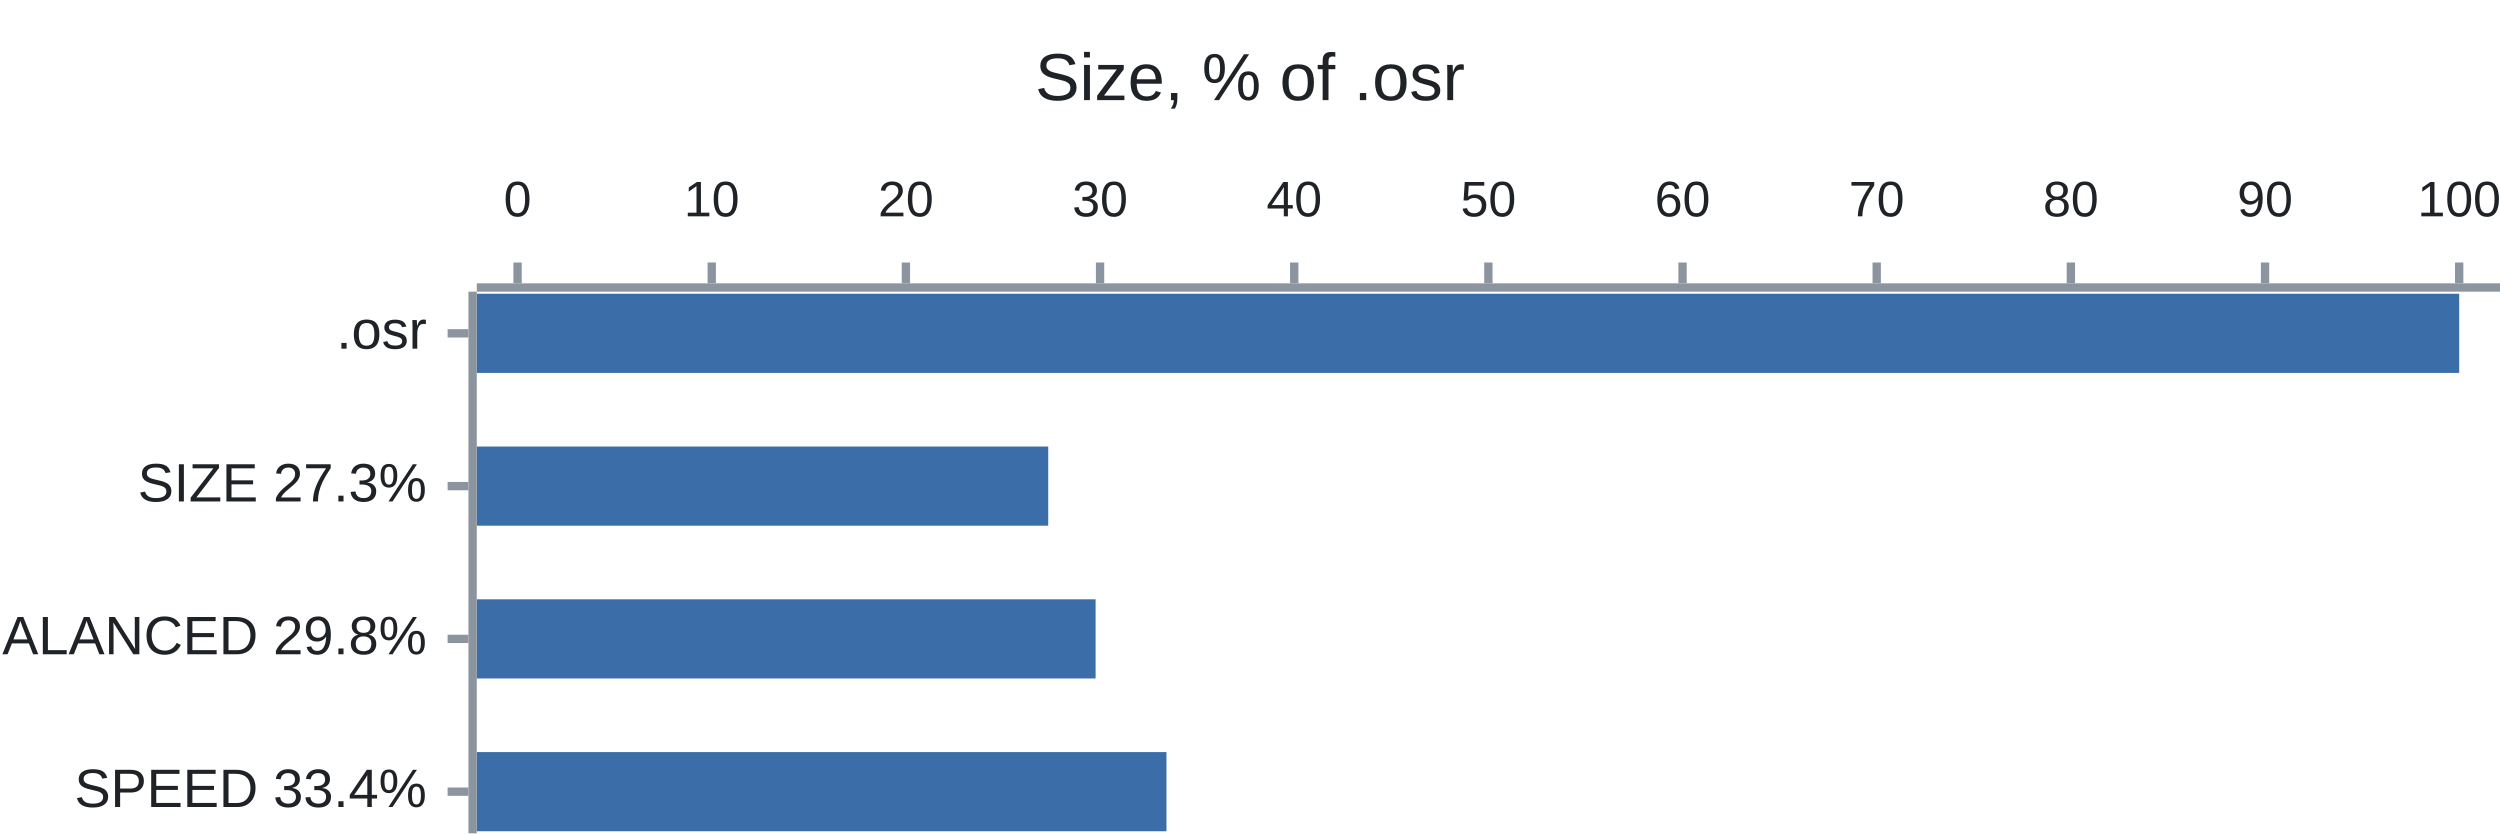
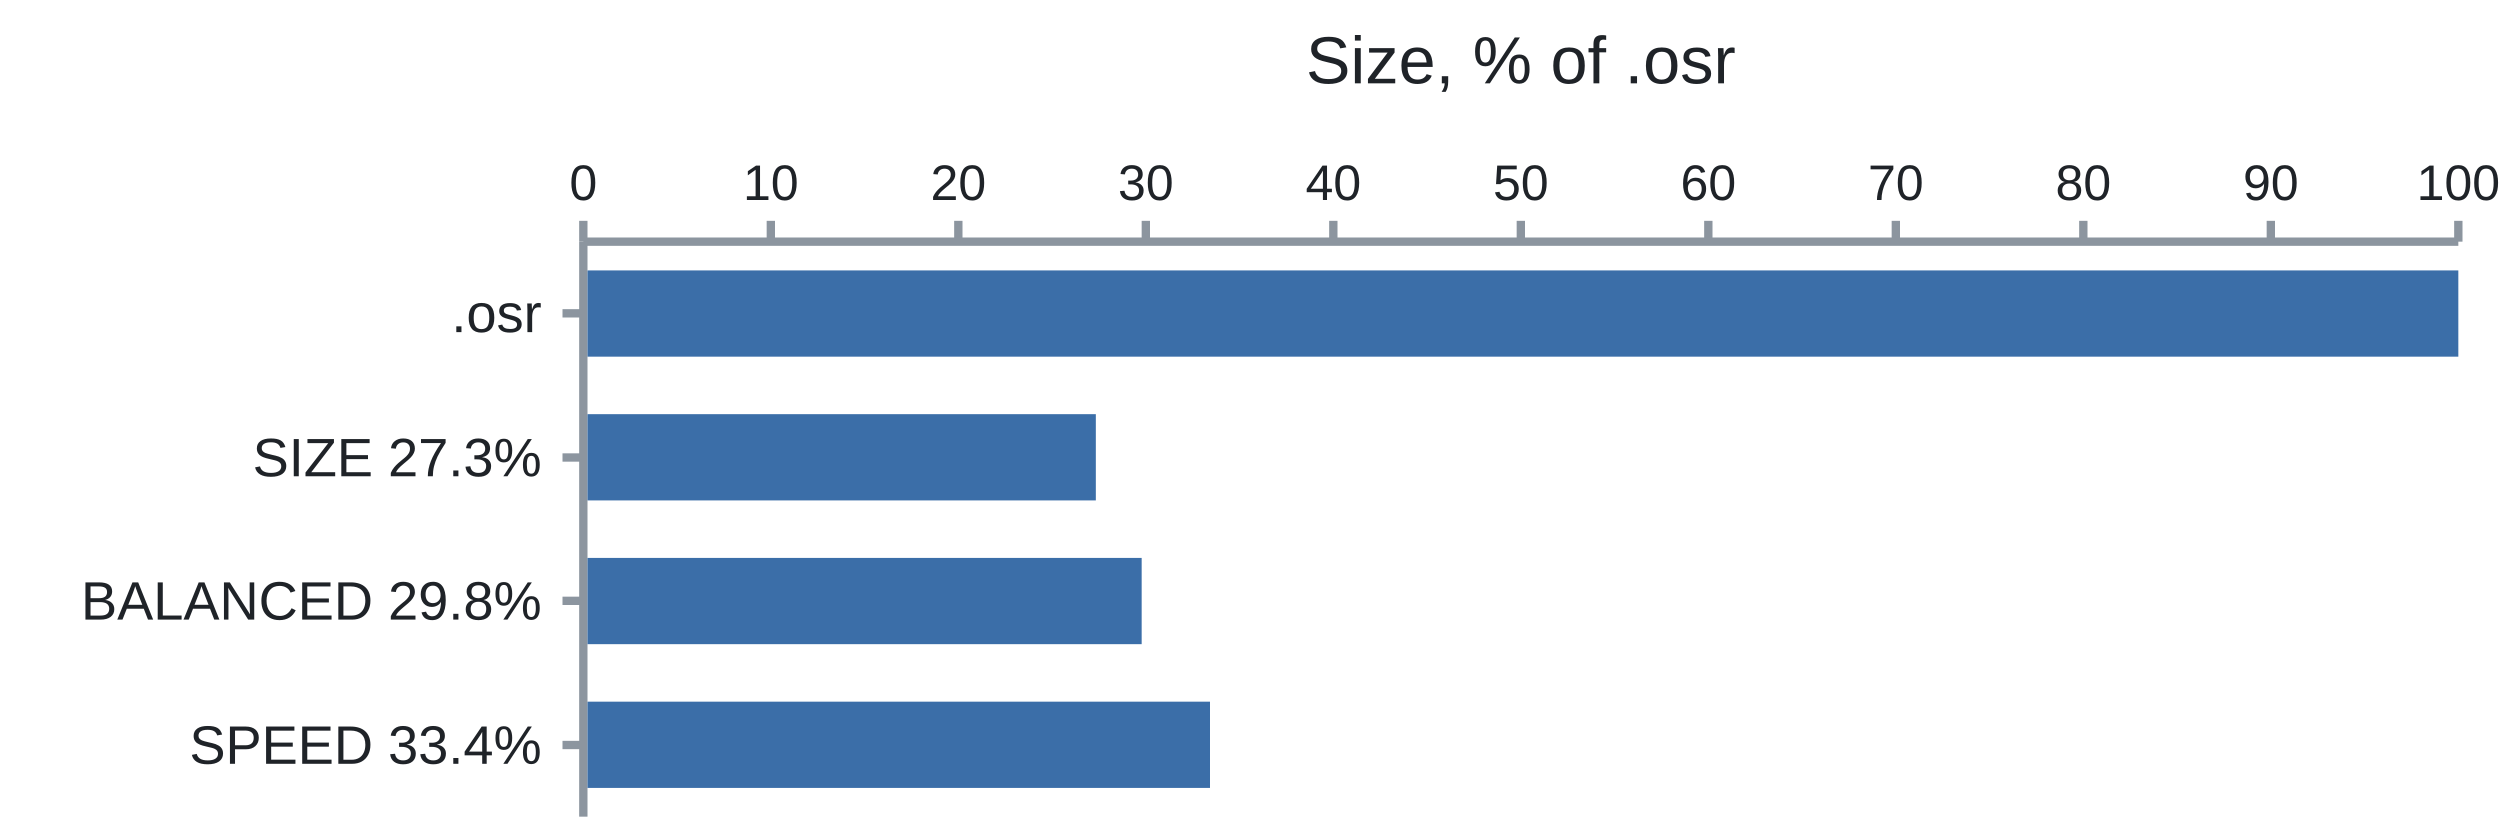
- <svg xmlns="http://www.w3.org/2000/svg" aria-roledescription="xychart" role="graphics-document document" viewBox="0 0 600 200" width="600" height="200" id="c3">
-   <style>#c3{font-family:"trebuchet ms",verdana,arial,sans-serif;font-size:16px;fill:#333;}#c3 .error-icon{fill:#552222;}#c3 .error-text{fill:#552222;stroke:#552222;}#c3 .edge-thickness-normal{stroke-width:1px;}#c3 .edge-thickness-thick{stroke-width:3.5px;}#c3 .edge-pattern-solid{stroke-dasharray:0;}#c3 .edge-thickness-invisible{stroke-width:0;fill:none;}#c3 .edge-pattern-dashed{stroke-dasharray:3;}#c3 .edge-pattern-dotted{stroke-dasharray:2;}#c3 .marker{fill:#333333;stroke:#333333;}#c3 .marker.cross{stroke:#333333;}#c3 svg{font-family:"trebuchet ms",verdana,arial,sans-serif;font-size:16px;}#c3 p{margin:0;}#c3 :root{--mermaid-font-family:"trebuchet ms",verdana,arial,sans-serif;}</style>
-   <g />
-   <g class="main">
-     <rect fill="transparent" class="background" height="200" width="600" />
-     <g class="chart-title">
-       <text transform="translate(300, 19.5) rotate(0)" text-anchor="middle" dominant-baseline="middle" font-size="16" fill="#1f2328" y="0" x="0">Size, % of .osr</text>
-     </g>
-     <g class="plot">
-       <g class="bar-plot-0">
-         <rect stroke-width="0" stroke="#3b6ea8" fill="#3b6ea8" height="19" width="475.781" y="70.5" x="114.426" />
-         <rect stroke-width="0" stroke="#3b6ea8" fill="#3b6ea8" height="19" width="137.148" y="107.167" x="114.426" />
-         <rect stroke-width="0" stroke="#3b6ea8" fill="#3b6ea8" height="19" width="148.518" y="143.833" x="114.426" />
-         <rect stroke-width="0" stroke="#3b6ea8" fill="#3b6ea8" height="19" width="165.526" y="180.5" x="114.426" />
-       </g>
-     </g>
-     <g class="left-axis">
-       <g class="axisl-line">
-         <path stroke-width="2" stroke="#8c959f" fill="none" d="M 113.426,70 L 113.426,200" />
-       </g>
-       <g class="label">
-         <text transform="translate(102.4258, 80) rotate(0)" text-anchor="end" dominant-baseline="middle" font-size="13" fill="#1f2328" y="0" x="0">.osr</text>
-         <text transform="translate(102.4258, 116.6667) rotate(0)" text-anchor="end" dominant-baseline="middle" font-size="13" fill="#1f2328" y="0" x="0">SIZE 27.3%</text>
-         <text transform="translate(102.4258, 153.3333) rotate(0)" text-anchor="end" dominant-baseline="middle" font-size="13" fill="#1f2328" y="0" x="0">BALANCED 29.8%</text>
-         <text transform="translate(102.4258, 190) rotate(0)" text-anchor="end" dominant-baseline="middle" font-size="13" fill="#1f2328" y="0" x="0">SPEED 33.4%</text>
-       </g>
-       <g class="ticks">
-         <path stroke-width="2" stroke="#8c959f" fill="none" d="M 112.426,80 L 107.426,80" />
-         <path stroke-width="2" stroke="#8c959f" fill="none" d="M 112.426,116.667 L 107.426,116.667" />
-         <path stroke-width="2" stroke="#8c959f" fill="none" d="M 112.426,153.333 L 107.426,153.333" />
-         <path stroke-width="2" stroke="#8c959f" fill="none" d="M 112.426,190 L 107.426,190" />
-       </g>
-     </g>
-     <g class="top-axis">
-       <g class="axis-line">
-         <path stroke-width="2" stroke="#8c959f" fill="none" d="M 114.426,69 L 600,69" />
-       </g>
-       <g class="label">
-         <text transform="translate(124.2188, 44) rotate(0)" text-anchor="middle" dominant-baseline="text-before-edge" font-size="12" fill="#1f2328" y="0" x="0">0</text>
-         <text transform="translate(170.8176, 44) rotate(0)" text-anchor="middle" dominant-baseline="text-before-edge" font-size="12" fill="#1f2328" y="0" x="0">10</text>
-         <text transform="translate(217.4164, 44) rotate(0)" text-anchor="middle" dominant-baseline="text-before-edge" font-size="12" fill="#1f2328" y="0" x="0">20</text>
-         <text transform="translate(264.0152, 44) rotate(0)" text-anchor="middle" dominant-baseline="text-before-edge" font-size="12" fill="#1f2328" y="0" x="0">30</text>
-         <text transform="translate(310.6141, 44) rotate(0)" text-anchor="middle" dominant-baseline="text-before-edge" font-size="12" fill="#1f2328" y="0" x="0">40</text>
-         <text transform="translate(357.2129, 44) rotate(0)" text-anchor="middle" dominant-baseline="text-before-edge" font-size="12" fill="#1f2328" y="0" x="0">50</text>
-         <text transform="translate(403.8117, 44) rotate(0)" text-anchor="middle" dominant-baseline="text-before-edge" font-size="12" fill="#1f2328" y="0" x="0">60</text>
-         <text transform="translate(450.4105, 44) rotate(0)" text-anchor="middle" dominant-baseline="text-before-edge" font-size="12" fill="#1f2328" y="0" x="0">70</text>
-         <text transform="translate(497.0094, 44) rotate(0)" text-anchor="middle" dominant-baseline="text-before-edge" font-size="12" fill="#1f2328" y="0" x="0">80</text>
-         <text transform="translate(543.6082, 44) rotate(0)" text-anchor="middle" dominant-baseline="text-before-edge" font-size="12" fill="#1f2328" y="0" x="0">90</text>
-         <text transform="translate(590.207, 44) rotate(0)" text-anchor="middle" dominant-baseline="text-before-edge" font-size="12" fill="#1f2328" y="0" x="0">100</text>
-       </g>
-       <g class="ticks">
-         <path stroke-width="2" stroke="#8c959f" fill="none" d="M 124.219,68 L 124.219,63" />
-         <path stroke-width="2" stroke="#8c959f" fill="none" d="M 170.818,68 L 170.818,63" />
-         <path stroke-width="2" stroke="#8c959f" fill="none" d="M 217.416,68 L 217.416,63" />
-         <path stroke-width="2" stroke="#8c959f" fill="none" d="M 264.015,68 L 264.015,63" />
-         <path stroke-width="2" stroke="#8c959f" fill="none" d="M 310.614,68 L 310.614,63" />
-         <path stroke-width="2" stroke="#8c959f" fill="none" d="M 357.213,68 L 357.213,63" />
-         <path stroke-width="2" stroke="#8c959f" fill="none" d="M 403.812,68 L 403.812,63" />
-         <path stroke-width="2" stroke="#8c959f" fill="none" d="M 450.411,68 L 450.411,63" />
-         <path stroke-width="2" stroke="#8c959f" fill="none" d="M 497.009,68 L 497.009,63" />
-         <path stroke-width="2" stroke="#8c959f" fill="none" d="M 543.608,68 L 543.608,63" />
-         <path stroke-width="2" stroke="#8c959f" fill="none" d="M 590.207,68 L 590.207,63" />
-       </g>
-     </g>
-   </g>
-   <g class="mermaid-tmp-group" />
+ <svg xmlns="http://www.w3.org/2000/svg" width="600" height="200" viewBox="0 0 600 200" font-family="&quot;trebuchet ms&quot;, verdana, arial, sans-serif">
+   <text x="365.0" y="20" font-size="16" fill="#1f2328" text-anchor="middle">Size, % of .osr</text>
+   <path d="M140 58H590M140 58V196" stroke="#8c959f" stroke-width="2" fill="none" />
+   <path d="M140.0 58v-5" stroke="#8c959f" stroke-width="2" />
+   <text x="140.0" y="48" font-size="12" fill="#1f2328" text-anchor="middle">0</text>
+   <path d="M185.0 58v-5" stroke="#8c959f" stroke-width="2" />
+   <text x="185.0" y="48" font-size="12" fill="#1f2328" text-anchor="middle">10</text>
+   <path d="M230.0 58v-5" stroke="#8c959f" stroke-width="2" />
+   <text x="230.0" y="48" font-size="12" fill="#1f2328" text-anchor="middle">20</text>
+   <path d="M275.0 58v-5" stroke="#8c959f" stroke-width="2" />
+   <text x="275.0" y="48" font-size="12" fill="#1f2328" text-anchor="middle">30</text>
+   <path d="M320.0 58v-5" stroke="#8c959f" stroke-width="2" />
+   <text x="320.0" y="48" font-size="12" fill="#1f2328" text-anchor="middle">40</text>
+   <path d="M365.0 58v-5" stroke="#8c959f" stroke-width="2" />
+   <text x="365.0" y="48" font-size="12" fill="#1f2328" text-anchor="middle">50</text>
+   <path d="M410.0 58v-5" stroke="#8c959f" stroke-width="2" />
+   <text x="410.0" y="48" font-size="12" fill="#1f2328" text-anchor="middle">60</text>
+   <path d="M455.0 58v-5" stroke="#8c959f" stroke-width="2" />
+   <text x="455.0" y="48" font-size="12" fill="#1f2328" text-anchor="middle">70</text>
+   <path d="M500.0 58v-5" stroke="#8c959f" stroke-width="2" />
+   <text x="500.0" y="48" font-size="12" fill="#1f2328" text-anchor="middle">80</text>
+   <path d="M545.0 58v-5" stroke="#8c959f" stroke-width="2" />
+   <text x="545.0" y="48" font-size="12" fill="#1f2328" text-anchor="middle">90</text>
+   <path d="M590.0 58v-5" stroke="#8c959f" stroke-width="2" />
+   <text x="590.0" y="48" font-size="12" fill="#1f2328" text-anchor="middle">100</text>
+   <path d="M140 75.2h-5" stroke="#8c959f" stroke-width="2" />
+   <text x="130" y="75.2" font-size="13" fill="#1f2328" text-anchor="end" dominant-baseline="central">.osr</text>
+   <rect x="141" y="64.9" width="449.0" height="20.7" fill="#3b6ea8" />
+   <path d="M140 109.8h-5" stroke="#8c959f" stroke-width="2" />
+   <text x="130" y="109.8" font-size="13" fill="#1f2328" text-anchor="end" dominant-baseline="central">SIZE 27.3%</text>
+   <rect x="141" y="99.4" width="122.0" height="20.7" fill="#3b6ea8" />
+   <path d="M140 144.2h-5" stroke="#8c959f" stroke-width="2" />
+   <text x="130" y="144.2" font-size="13" fill="#1f2328" text-anchor="end" dominant-baseline="central">BALANCED 29.8%</text>
+   <rect x="141" y="133.9" width="133.0" height="20.7" fill="#3b6ea8" />
+   <path d="M140 178.8h-5" stroke="#8c959f" stroke-width="2" />
+   <text x="130" y="178.8" font-size="13" fill="#1f2328" text-anchor="end" dominant-baseline="central">SPEED 33.4%</text>
+   <rect x="141" y="168.4" width="149.4" height="20.7" fill="#3b6ea8" />
</svg>
